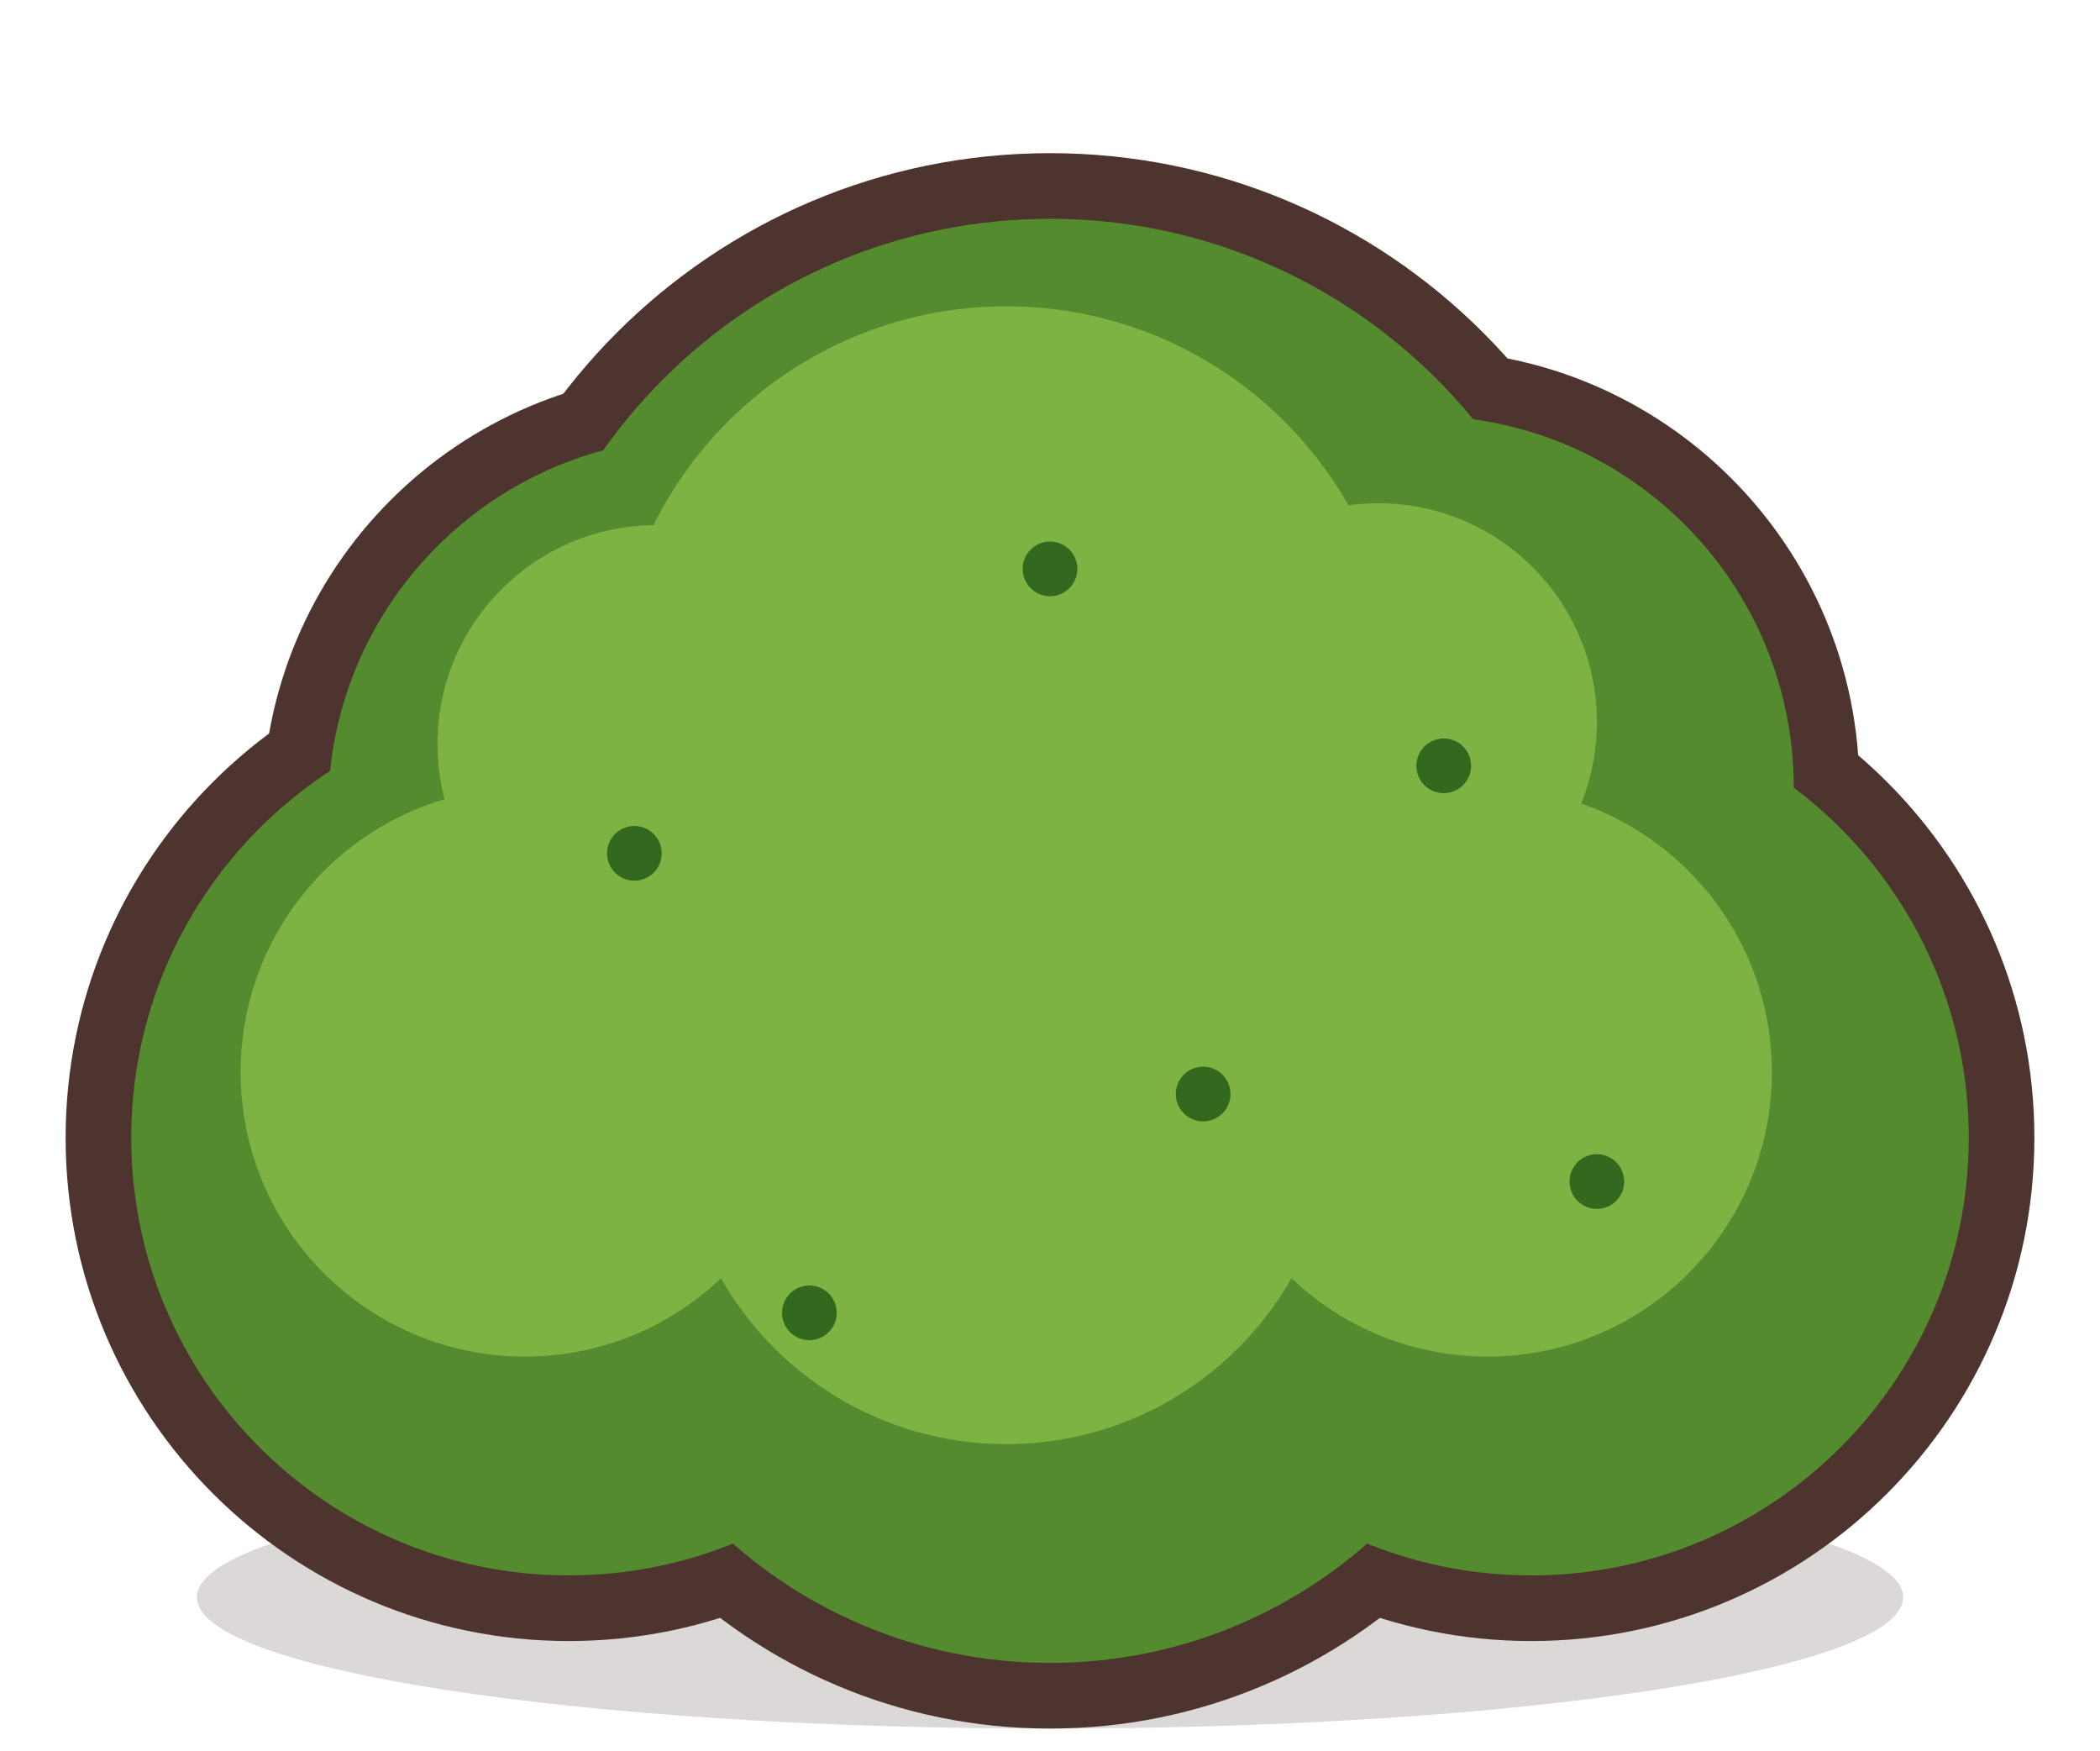
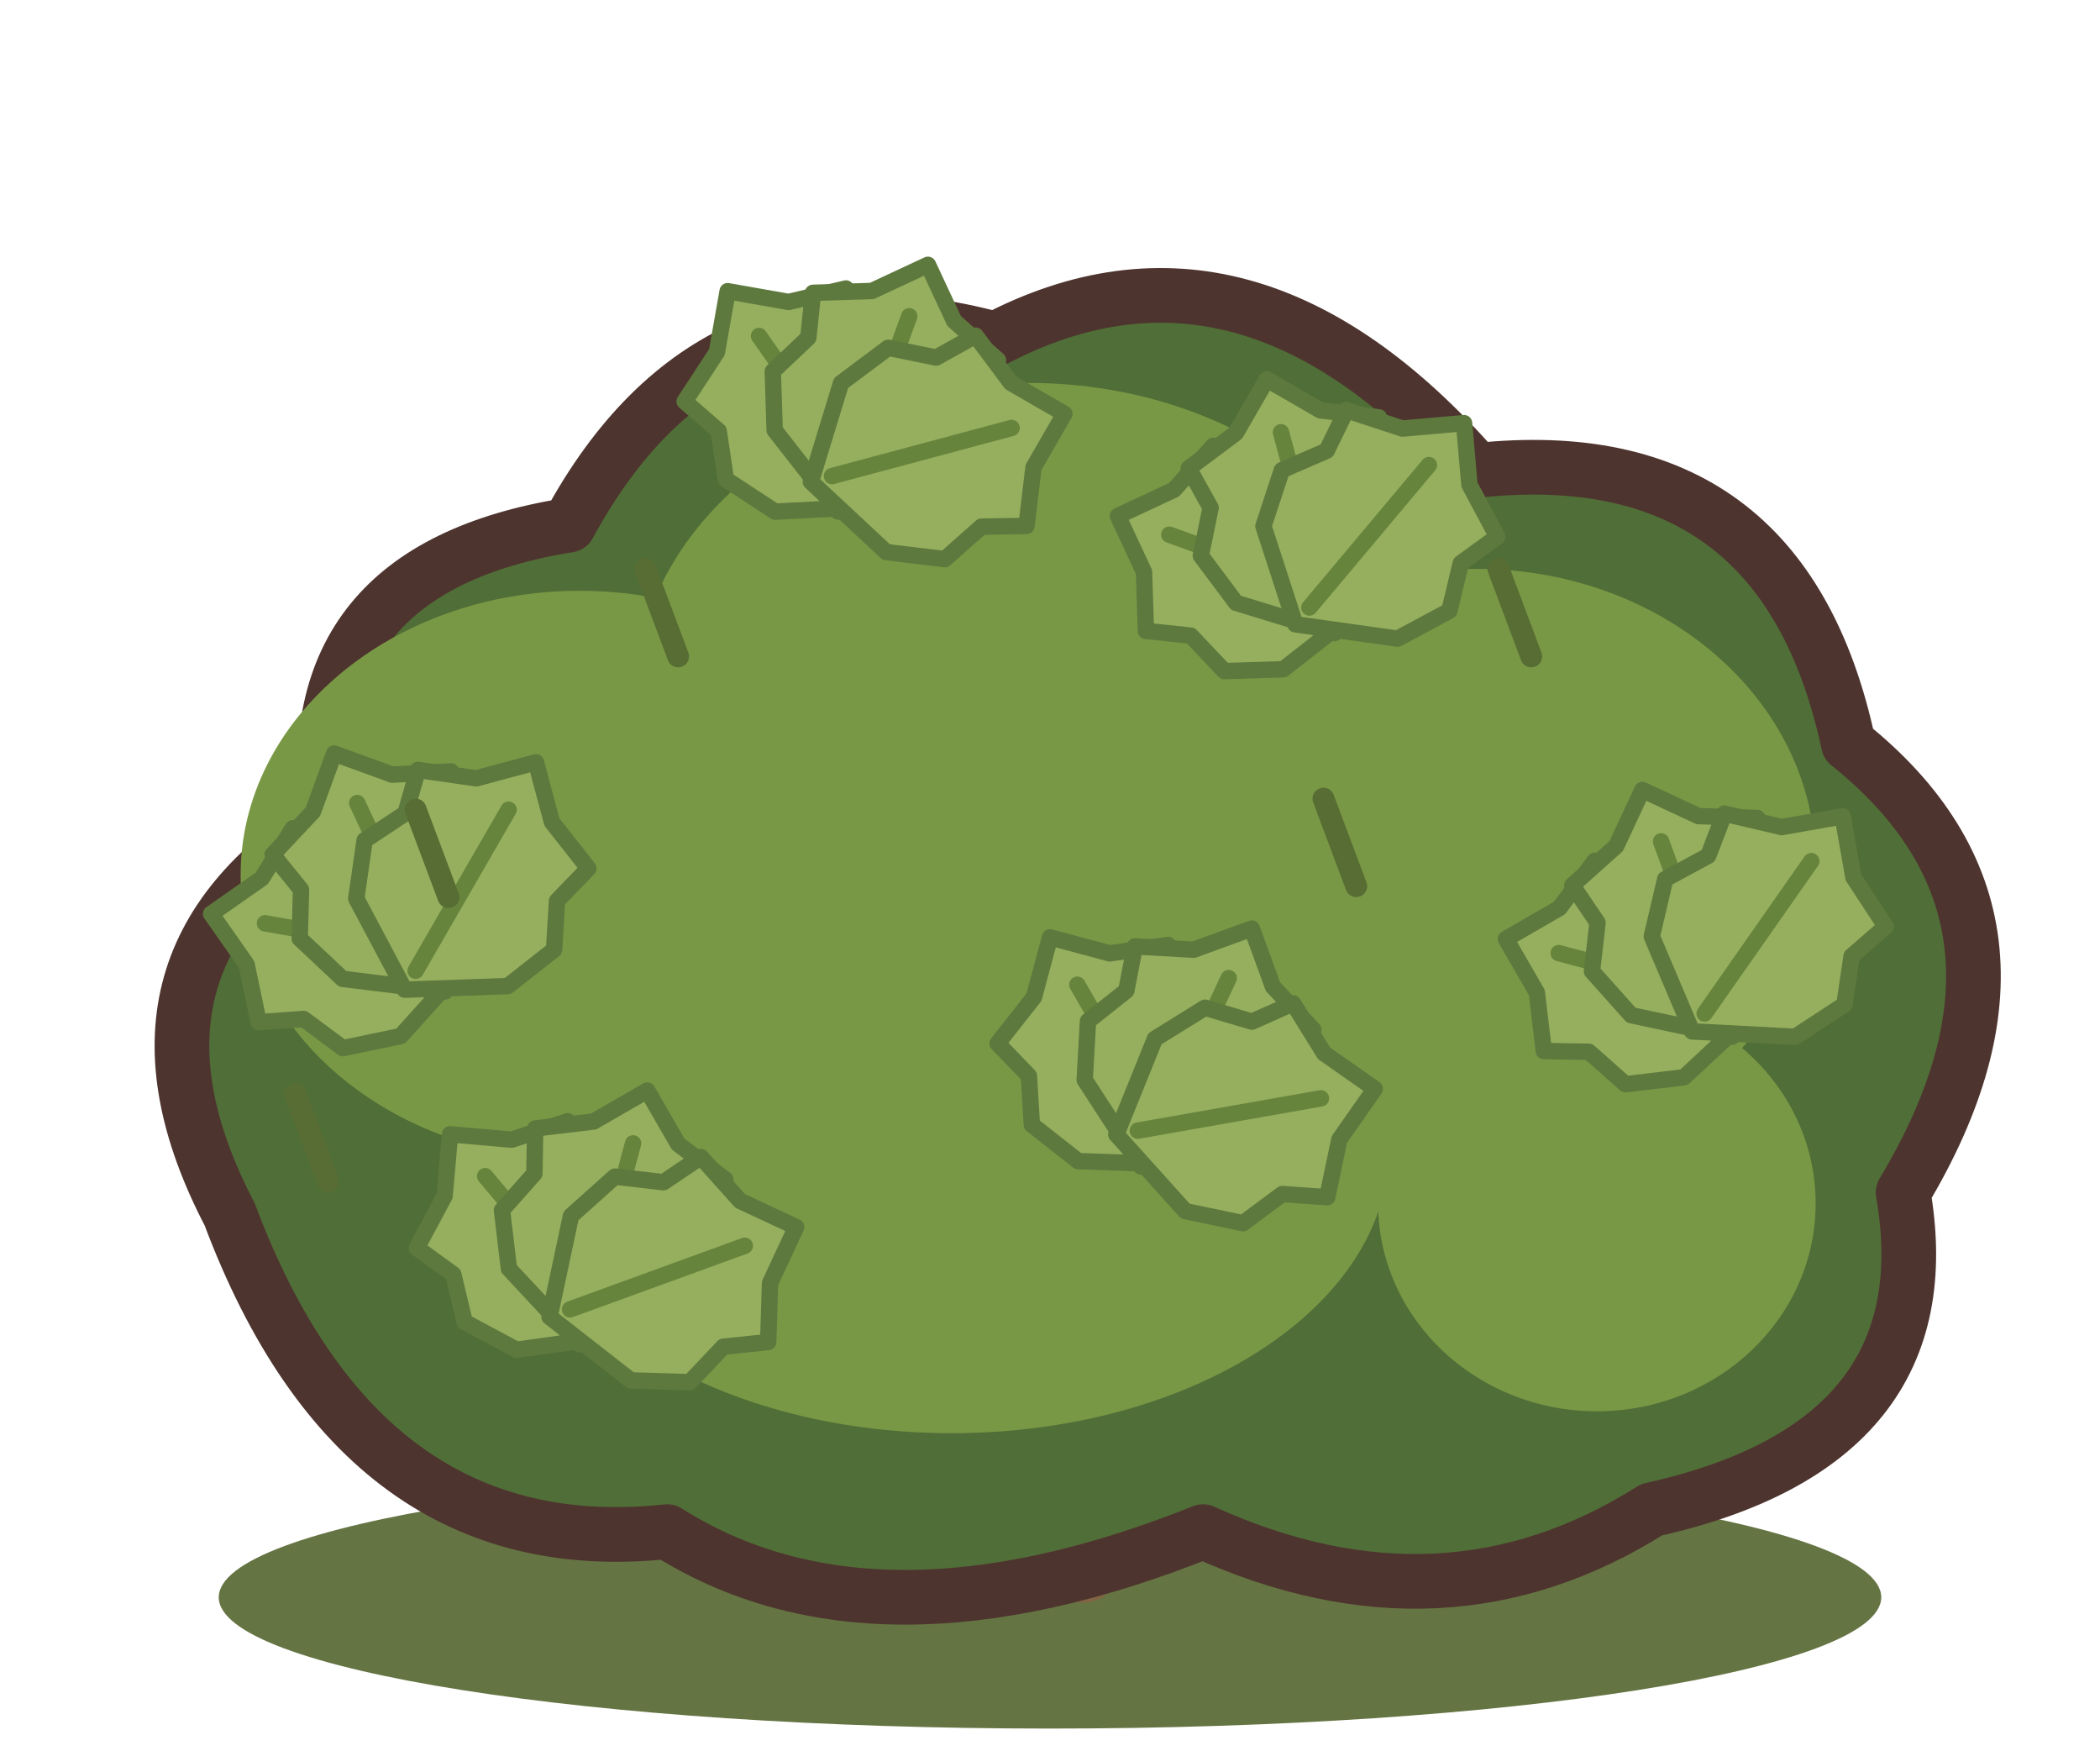
<svg xmlns="http://www.w3.org/2000/svg" width="192" height="160" viewBox="0 0 192 160">
-   <ellipse cx="96" cy="146" rx="78" ry="12" fill="#3E2723" opacity="0.18" />
-   <g fill="#4E342E">
-     <circle cx="52" cy="104" r="46" />
-     <circle cx="140" cy="104" r="46" />
-     <circle cx="96" cy="70" r="56" />
-     <circle cx="96" cy="108" r="50" />
-     <circle cx="64" cy="74" r="40" />
-     <circle cx="130" cy="72" r="40" />
+   <ellipse cx="96" cy="146" rx="76" ry="12" fill="#657443" stroke="#4E342E" stroke-width="0" />
+   <path d="M67 139 L83 118 M99 143 L106 117 M121 139 L124 115" fill="none" stroke="#806443" stroke-width="7" stroke-linejoin="round" stroke-linecap="round" />
+   <path d="M21 111 Q9 88 30 75 Q27 52 52 48 Q65 24 91 31 Q114 19 135 43 Q163 40 169 68 Q189 84 174 109 Q178 132 151 138 Q132 150 110 140 Q80 152 61 140 Q33 143 21 111 Z" fill="#506E37" stroke="#4E342E" stroke-width="5" stroke-linejoin="round" stroke-linecap="round" />
+   <ellipse cx="53" cy="80" rx="31" ry="26" fill="#799845" stroke="#4E342E" stroke-width="0" />
+   <ellipse cx="94" cy="64" rx="36" ry="29" fill="#799845" stroke="#4E342E" stroke-width="0" />
+   <ellipse cx="135" cy="79" rx="31" ry="27" fill="#799845" stroke="#4E342E" stroke-width="0" />
+   <ellipse cx="87" cy="105" rx="40" ry="26" fill="#799845" stroke="#4E342E" stroke-width="0" />
+   <ellipse cx="146" cy="110" rx="20" ry="19" fill="#799845" stroke="#4E342E" stroke-width="0" />
+   <g transform="translate(39 87) rotate(-25)">
+     <g transform="rotate(-55)">
+       <path d="M0 4 L-8 -1 L-10 -6 L-8 -10 L-9 -14 L-4 -16 L0 -20 L4 -16 L9 -14 L8 -10 L10 -6 L8 -1 Z" fill="#96AF5E" stroke="#5E793E" stroke-width="1.5" stroke-linejoin="round" stroke-linecap="round" />
+       <path d="M0 2 L0 -15" fill="none" stroke="#66843C" stroke-width="1.5" stroke-linejoin="round" stroke-linecap="round" />
+     </g>
+     <g transform="rotate(0)">
+       <path d="M0 4 L-8 -1 L-10 -6 L-8 -10 L-9 -14 L-4 -16 L0 -20 L4 -16 L9 -14 L8 -10 L10 -6 L8 -1 Z" fill="#96AF5E" stroke="#5E793E" stroke-width="1.5" stroke-linejoin="round" stroke-linecap="round" />
+       <path d="M0 2 L0 -15" fill="none" stroke="#66843C" stroke-width="1.5" stroke-linejoin="round" stroke-linecap="round" />
+     </g>
+     <g transform="rotate(55)">
+       <path d="M0 4 L-8 -1 L-10 -6 L-8 -10 L-9 -14 L-4 -16 L0 -20 L4 -16 L9 -14 L8 -10 L10 -6 L8 -1 Z" fill="#96AF5E" stroke="#5E793E" stroke-width="1.5" stroke-linejoin="round" stroke-linecap="round" />
+       <path d="M0 2 L0 -15" fill="none" stroke="#66843C" stroke-width="1.5" stroke-linejoin="round" stroke-linecap="round" />
+     </g>
  </g>
-   <g fill="#558B2F">
-     <circle cx="52" cy="104" r="40" />
-     <circle cx="140" cy="104" r="40" />
-     <circle cx="96" cy="70" r="50" />
-     <circle cx="96" cy="108" r="44" />
-     <circle cx="64" cy="74" r="34" />
-     <circle cx="130" cy="72" r="34" />
+   <g transform="translate(78 43) rotate(20)">
+     <g transform="rotate(-55)">
+       <path d="M0 4 L-8 -1 L-10 -6 L-8 -10 L-9 -14 L-4 -16 L0 -20 L4 -16 L9 -14 L8 -10 L10 -6 L8 -1 Z" fill="#96AF5E" stroke="#5E793E" stroke-width="1.5" stroke-linejoin="round" stroke-linecap="round" />
+       <path d="M0 2 L0 -15" fill="none" stroke="#66843C" stroke-width="1.5" stroke-linejoin="round" stroke-linecap="round" />
+     </g>
+     <g transform="rotate(0)">
+       <path d="M0 4 L-8 -1 L-10 -6 L-8 -10 L-9 -14 L-4 -16 L0 -20 L4 -16 L9 -14 L8 -10 L10 -6 L8 -1 Z" fill="#96AF5E" stroke="#5E793E" stroke-width="1.5" stroke-linejoin="round" stroke-linecap="round" />
+       <path d="M0 2 L0 -15" fill="none" stroke="#66843C" stroke-width="1.5" stroke-linejoin="round" stroke-linecap="round" />
+     </g>
+     <g transform="rotate(55)">
+       <path d="M0 4 L-8 -1 L-10 -6 L-8 -10 L-9 -14 L-4 -16 L0 -20 L4 -16 L9 -14 L8 -10 L10 -6 L8 -1 Z" fill="#96AF5E" stroke="#5E793E" stroke-width="1.5" stroke-linejoin="round" stroke-linecap="round" />
+       <path d="M0 2 L0 -15" fill="none" stroke="#66843C" stroke-width="1.5" stroke-linejoin="round" stroke-linecap="round" />
+     </g>
  </g>
-   <g fill="#7CB342">
-     <circle cx="48" cy="98" r="26" />
-     <circle cx="136" cy="98" r="26" />
-     <circle cx="92" cy="64" r="36" />
-     <circle cx="92" cy="102" r="30" />
-     <circle cx="60" cy="68" r="20" />
-     <circle cx="126" cy="66" r="20" />
+   <g transform="translate(121 54) rotate(-15)">
+     <g transform="rotate(-55)">
+       <path d="M0 4 L-8 -1 L-10 -6 L-8 -10 L-9 -14 L-4 -16 L0 -20 L4 -16 L9 -14 L8 -10 L10 -6 L8 -1 Z" fill="#96AF5E" stroke="#5E793E" stroke-width="1.5" stroke-linejoin="round" stroke-linecap="round" />
+       <path d="M0 2 L0 -15" fill="none" stroke="#66843C" stroke-width="1.5" stroke-linejoin="round" stroke-linecap="round" />
+     </g>
+     <g transform="rotate(0)">
+       <path d="M0 4 L-8 -1 L-10 -6 L-8 -10 L-9 -14 L-4 -16 L0 -20 L4 -16 L9 -14 L8 -10 L10 -6 L8 -1 Z" fill="#96AF5E" stroke="#5E793E" stroke-width="1.5" stroke-linejoin="round" stroke-linecap="round" />
+       <path d="M0 2 L0 -15" fill="none" stroke="#66843C" stroke-width="1.5" stroke-linejoin="round" stroke-linecap="round" />
+     </g>
+     <g transform="rotate(55)">
+       <path d="M0 4 L-8 -1 L-10 -6 L-8 -10 L-9 -14 L-4 -16 L0 -20 L4 -16 L9 -14 L8 -10 L10 -6 L8 -1 Z" fill="#96AF5E" stroke="#5E793E" stroke-width="1.5" stroke-linejoin="round" stroke-linecap="round" />
+       <path d="M0 2 L0 -15" fill="none" stroke="#66843C" stroke-width="1.5" stroke-linejoin="round" stroke-linecap="round" />
+     </g>
  </g>
-   <circle cx="58" cy="78" r="2.5" fill="#33691E" />
-   <circle cx="96" cy="52" r="2.5" fill="#33691E" />
-   <circle cx="132" cy="70" r="2.5" fill="#33691E" />
-   <circle cx="146" cy="108" r="2.5" fill="#33691E" />
-   <circle cx="74" cy="120" r="2.5" fill="#33691E" />
-   <circle cx="110" cy="100" r="2.5" fill="#33691E" />
+   <g transform="translate(106 103) rotate(25)">
+     <g transform="rotate(-55)">
+       <path d="M0 4 L-8 -1 L-10 -6 L-8 -10 L-9 -14 L-4 -16 L0 -20 L4 -16 L9 -14 L8 -10 L10 -6 L8 -1 Z" fill="#96AF5E" stroke="#5E793E" stroke-width="1.5" stroke-linejoin="round" stroke-linecap="round" />
+       <path d="M0 2 L0 -15" fill="none" stroke="#66843C" stroke-width="1.5" stroke-linejoin="round" stroke-linecap="round" />
+     </g>
+     <g transform="rotate(0)">
+       <path d="M0 4 L-8 -1 L-10 -6 L-8 -10 L-9 -14 L-4 -16 L0 -20 L4 -16 L9 -14 L8 -10 L10 -6 L8 -1 Z" fill="#96AF5E" stroke="#5E793E" stroke-width="1.5" stroke-linejoin="round" stroke-linecap="round" />
+       <path d="M0 2 L0 -15" fill="none" stroke="#66843C" stroke-width="1.5" stroke-linejoin="round" stroke-linecap="round" />
+     </g>
+     <g transform="rotate(55)">
+       <path d="M0 4 L-8 -1 L-10 -6 L-8 -10 L-9 -14 L-4 -16 L0 -20 L4 -16 L9 -14 L8 -10 L10 -6 L8 -1 Z" fill="#96AF5E" stroke="#5E793E" stroke-width="1.5" stroke-linejoin="round" stroke-linecap="round" />
+       <path d="M0 2 L0 -15" fill="none" stroke="#66843C" stroke-width="1.5" stroke-linejoin="round" stroke-linecap="round" />
+     </g>
+   </g>
+   <g transform="translate(157 91) rotate(-20)">
+     <g transform="rotate(-55)">
+       <path d="M0 4 L-8 -1 L-10 -6 L-8 -10 L-9 -14 L-4 -16 L0 -20 L4 -16 L9 -14 L8 -10 L10 -6 L8 -1 Z" fill="#96AF5E" stroke="#5E793E" stroke-width="1.5" stroke-linejoin="round" stroke-linecap="round" />
+       <path d="M0 2 L0 -15" fill="none" stroke="#66843C" stroke-width="1.5" stroke-linejoin="round" stroke-linecap="round" />
+     </g>
+     <g transform="rotate(0)">
+       <path d="M0 4 L-8 -1 L-10 -6 L-8 -10 L-9 -14 L-4 -16 L0 -20 L4 -16 L9 -14 L8 -10 L10 -6 L8 -1 Z" fill="#96AF5E" stroke="#5E793E" stroke-width="1.5" stroke-linejoin="round" stroke-linecap="round" />
+       <path d="M0 2 L0 -15" fill="none" stroke="#66843C" stroke-width="1.5" stroke-linejoin="round" stroke-linecap="round" />
+     </g>
+     <g transform="rotate(55)">
+       <path d="M0 4 L-8 -1 L-10 -6 L-8 -10 L-9 -14 L-4 -16 L0 -20 L4 -16 L9 -14 L8 -10 L10 -6 L8 -1 Z" fill="#96AF5E" stroke="#5E793E" stroke-width="1.5" stroke-linejoin="round" stroke-linecap="round" />
+       <path d="M0 2 L0 -15" fill="none" stroke="#66843C" stroke-width="1.5" stroke-linejoin="round" stroke-linecap="round" />
+     </g>
+   </g>
+   <g transform="translate(54 119) rotate(15)">
+     <g transform="rotate(-55)">
+       <path d="M0 4 L-8 -1 L-10 -6 L-8 -10 L-9 -14 L-4 -16 L0 -20 L4 -16 L9 -14 L8 -10 L10 -6 L8 -1 Z" fill="#96AF5E" stroke="#5E793E" stroke-width="1.5" stroke-linejoin="round" stroke-linecap="round" />
+       <path d="M0 2 L0 -15" fill="none" stroke="#66843C" stroke-width="1.5" stroke-linejoin="round" stroke-linecap="round" />
+     </g>
+     <g transform="rotate(0)">
+       <path d="M0 4 L-8 -1 L-10 -6 L-8 -10 L-9 -14 L-4 -16 L0 -20 L4 -16 L9 -14 L8 -10 L10 -6 L8 -1 Z" fill="#96AF5E" stroke="#5E793E" stroke-width="1.5" stroke-linejoin="round" stroke-linecap="round" />
+       <path d="M0 2 L0 -15" fill="none" stroke="#66843C" stroke-width="1.5" stroke-linejoin="round" stroke-linecap="round" />
+     </g>
+     <g transform="rotate(55)">
+       <path d="M0 4 L-8 -1 L-10 -6 L-8 -10 L-9 -14 L-4 -16 L0 -20 L4 -16 L9 -14 L8 -10 L10 -6 L8 -1 Z" fill="#96AF5E" stroke="#5E793E" stroke-width="1.5" stroke-linejoin="round" stroke-linecap="round" />
+       <path d="M0 2 L0 -15" fill="none" stroke="#66843C" stroke-width="1.5" stroke-linejoin="round" stroke-linecap="round" />
+     </g>
+   </g>
+   <path d="M59 52 L62 60" fill="none" stroke="#586D34" stroke-width="2" stroke-linejoin="round" stroke-linecap="round" />
+   <path d="M137 52 L140 60" fill="none" stroke="#586D34" stroke-width="2" stroke-linejoin="round" stroke-linecap="round" />
+   <path d="M38 74 L41 82" fill="none" stroke="#586D34" stroke-width="2" stroke-linejoin="round" stroke-linecap="round" />
+   <path d="M121 73 L124 81" fill="none" stroke="#586D34" stroke-width="2" stroke-linejoin="round" stroke-linecap="round" />
+   <path d="M27 100 L30 108" fill="none" stroke="#586D34" stroke-width="2" stroke-linejoin="round" stroke-linecap="round" />
</svg>
